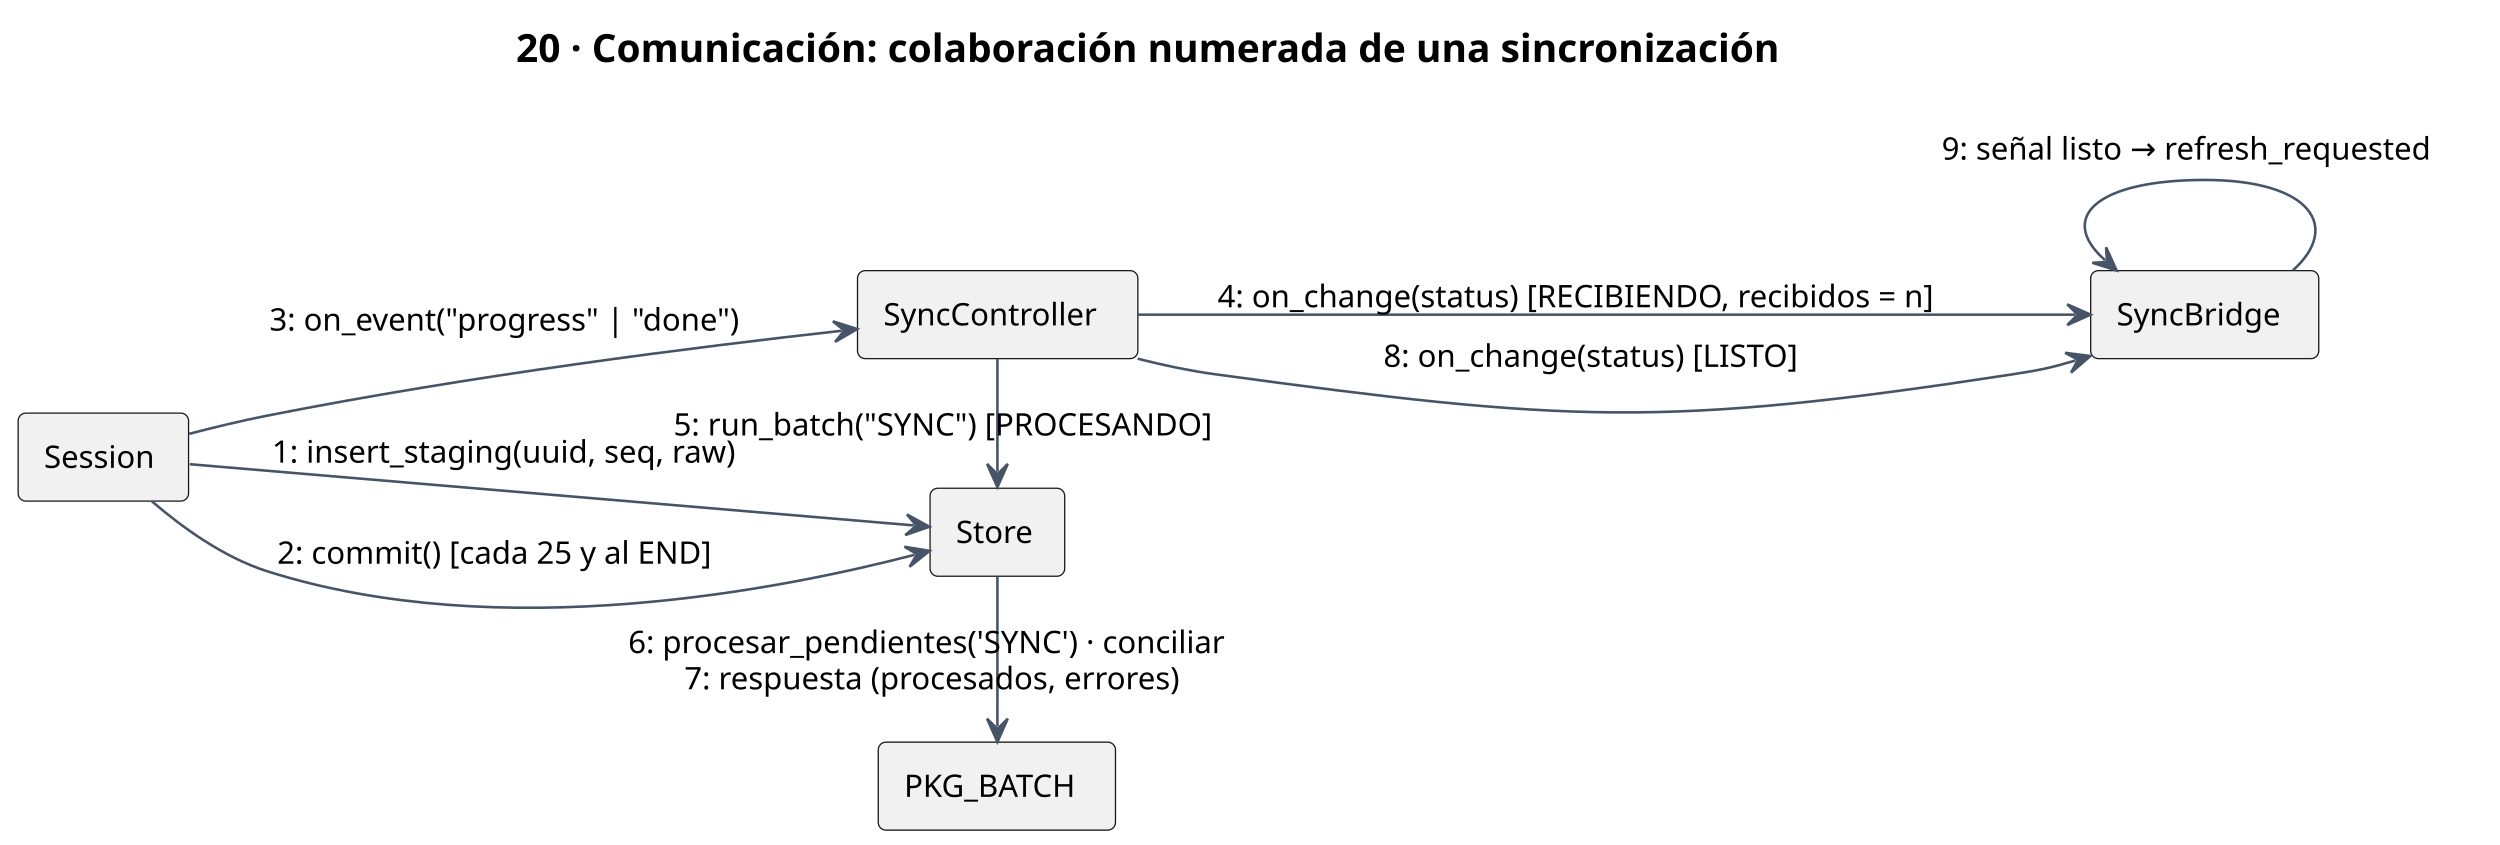
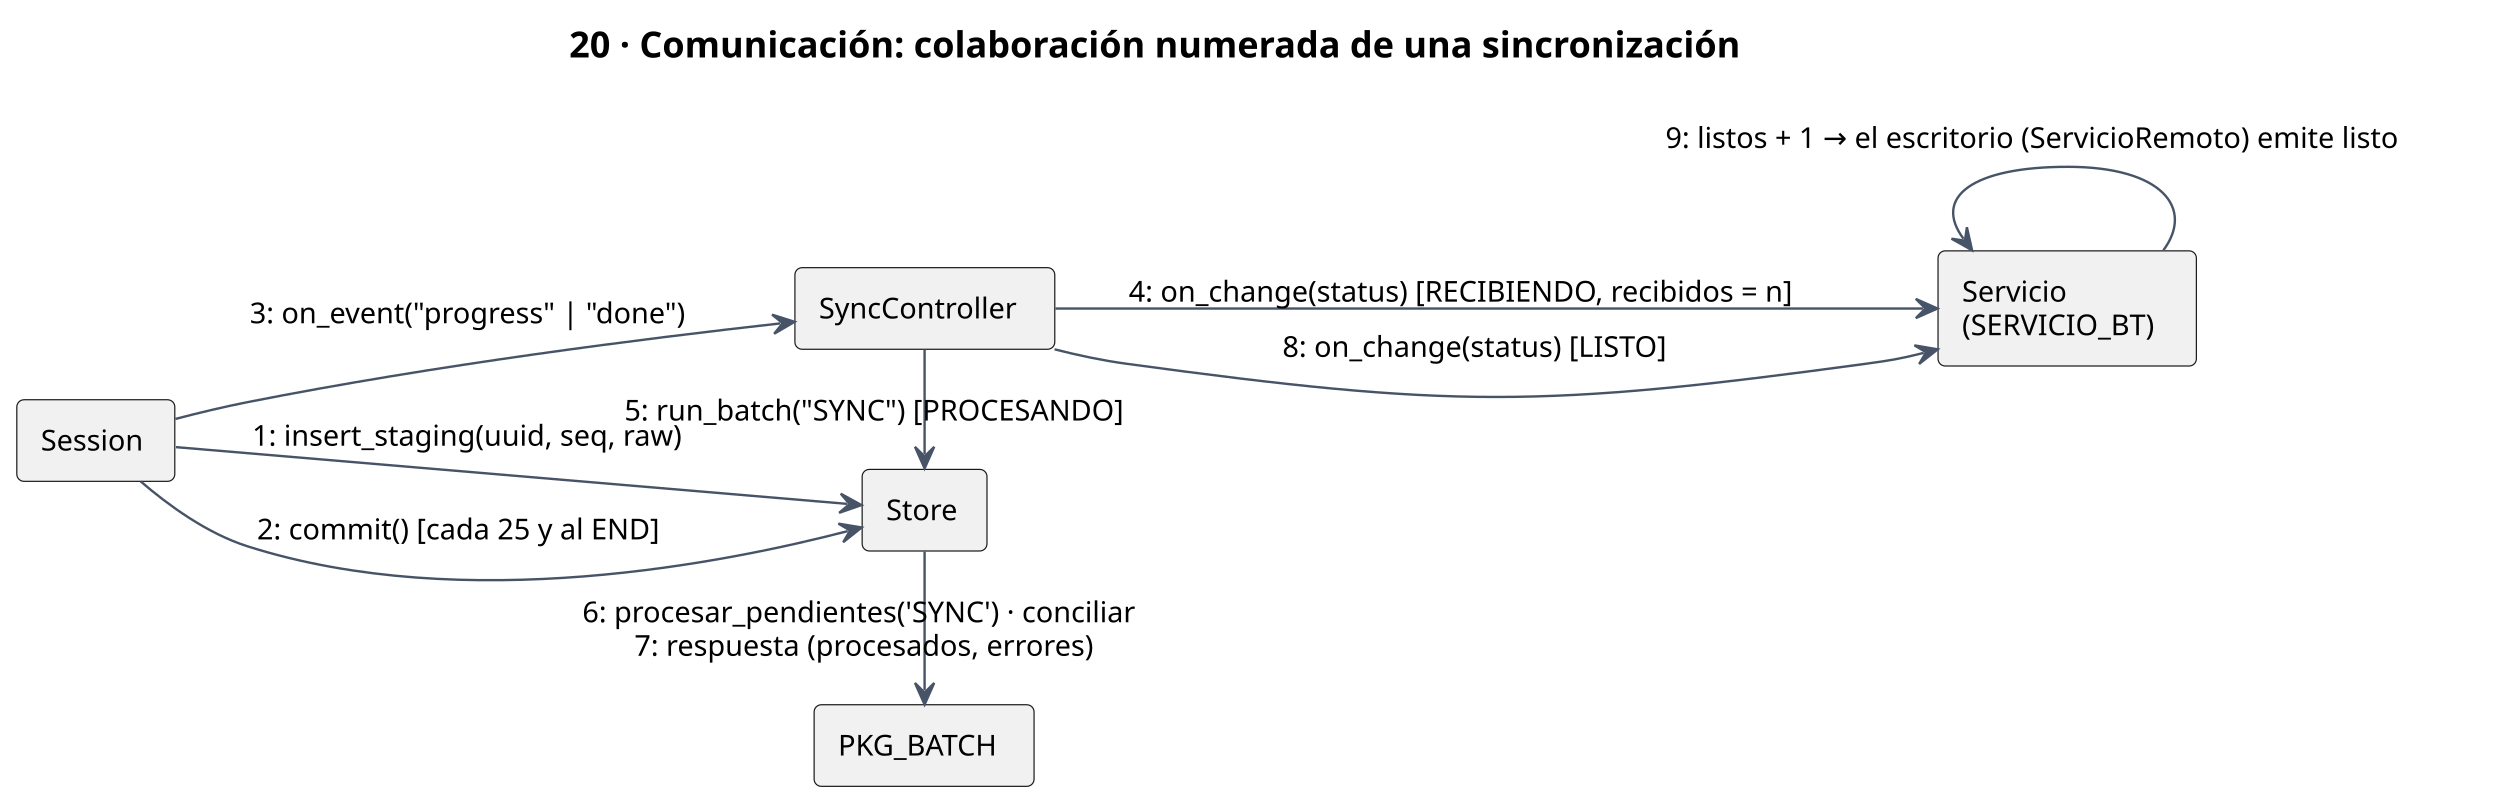
- <svg xmlns="http://www.w3.org/2000/svg" contentStyleType="text/css" height="326px" preserveAspectRatio="none" style="width:965px;height:326px;background:#FFFFFF;" version="1.1" viewBox="0 0 965 326" width="965px" zoomAndPan="magnify">
+ <svg xmlns="http://www.w3.org/2000/svg" contentStyleType="text/css" height="333px" preserveAspectRatio="none" style="width:1041px;height:333px;background:#FFFFFF;" version="1.1" viewBox="0 0 1041 333" width="1041px" zoomAndPan="magnify">
  <defs />
  <g>
-     <text fill="#000000" font-family="sans-serif" font-size="15" font-weight="bold" lengthAdjust="spacing" textLength="553.601" x="199.189" y="23.923">20 · Comunicación: colaboración numerada de una sincronización</text>
+     <text fill="#000000" font-family="sans-serif" font-size="15" font-weight="bold" lengthAdjust="spacing" textLength="553.601" x="237.004" y="23.923">20 · Comunicación: colaboración numerada de una sincronización</text>
    <g id="elem_ses">
-       <rect fill="#F1F1F1" height="33.969" rx="3" ry="3" style="stroke:#181818;stroke-width:0.5;" width="65.785" x="7" y="159.461" />
-       <text fill="#000000" font-family="sans-serif" font-size="12" lengthAdjust="spacing" textLength="45.785" x="17" y="180.6">Session</text>
+       <rect fill="#F1F1F1" height="33.969" rx="3" ry="3" style="stroke:#181818;stroke-width:0.5;" width="65.785" x="7" y="166.461" />
+       <text fill="#000000" font-family="sans-serif" font-size="12" lengthAdjust="spacing" textLength="45.785" x="17" y="187.6">Session</text>
    </g>
    <g id="elem_st">
-       <rect fill="#F1F1F1" height="33.969" rx="3" ry="3" style="stroke:#181818;stroke-width:0.5;" width="51.98" x="359" y="188.461" />
-       <text fill="#000000" font-family="sans-serif" font-size="12" lengthAdjust="spacing" textLength="31.98" x="369" y="209.6">Store</text>
+       <rect fill="#F1F1F1" height="33.969" rx="3" ry="3" style="stroke:#181818;stroke-width:0.5;" width="51.98" x="359" y="195.461" />
+       <text fill="#000000" font-family="sans-serif" font-size="12" lengthAdjust="spacing" textLength="31.98" x="369" y="216.6">Store</text>
    </g>
    <g id="elem_ctrl">
-       <rect fill="#F1F1F1" height="33.969" rx="3" ry="3" style="stroke:#181818;stroke-width:0.5;" width="108.213" x="331" y="104.461" />
-       <text fill="#000000" font-family="sans-serif" font-size="12" lengthAdjust="spacing" textLength="88.213" x="341" y="125.6">SyncController</text>
+       <rect fill="#F1F1F1" height="33.969" rx="3" ry="3" style="stroke:#181818;stroke-width:0.5;" width="108.213" x="331" y="111.461" />
+       <text fill="#000000" font-family="sans-serif" font-size="12" lengthAdjust="spacing" textLength="88.213" x="341" y="132.6">SyncController</text>
    </g>
    <g id="elem_bridge">
-       <rect fill="#F1F1F1" height="33.969" rx="3" ry="3" style="stroke:#181818;stroke-width:0.5;" width="88.039" x="807" y="104.461" />
-       <text fill="#000000" font-family="sans-serif" font-size="12" lengthAdjust="spacing" textLength="68.039" x="817" y="125.6">SyncBridge</text>
+       <rect fill="#F1F1F1" height="47.938" rx="3" ry="3" style="stroke:#181818;stroke-width:0.5;" width="107.574" x="807" y="104.461" />
+       <text fill="#000000" font-family="sans-serif" font-size="12" lengthAdjust="spacing" textLength="47.643" x="817" y="125.6">Servicio</text>
+       <text fill="#000000" font-family="sans-serif" font-size="12" lengthAdjust="spacing" textLength="87.574" x="817" y="139.568">(SERVICIO_BT)</text>
    </g>
    <g id="elem_pkg">
-       <rect fill="#F1F1F1" height="33.969" rx="3" ry="3" style="stroke:#181818;stroke-width:0.5;" width="91.578" x="339" y="286.461" />
-       <text fill="#000000" font-family="sans-serif" font-size="12" lengthAdjust="spacing" textLength="71.578" x="349" y="307.6">PKG_BATCH</text>
+       <rect fill="#F1F1F1" height="33.969" rx="3" ry="3" style="stroke:#181818;stroke-width:0.5;" width="91.578" x="339" y="293.461" />
+       <text fill="#000000" font-family="sans-serif" font-size="12" lengthAdjust="spacing" textLength="71.578" x="349" y="314.6">PKG_BATCH</text>
    </g>
    <g id="link_ses_st">
-       <path d="M73.27,179.191 C141.14,184.931 291.481,197.635 352.741,202.815 " fill="none" id="ses-to-st" style="stroke:#475467;stroke-width:1.0;" />
-       <polygon fill="#475467" points="358.72,203.321,350.089,198.577,353.738,202.9,349.415,206.548,358.72,203.321" style="stroke:#475467;stroke-width:1.0;" />
-       <text fill="#000000" font-family="sans-serif" font-size="12" lengthAdjust="spacing" textLength="194.326" x="105" y="178.6">1: insert_staging(uuid, seq, raw)</text>
+       <path d="M73.27,186.191 C141.14,191.931 291.481,204.635 352.741,209.815 " fill="none" id="ses-to-st" style="stroke:#475467;stroke-width:1.0;" />
+       <polygon fill="#475467" points="358.72,210.321,350.089,205.577,353.738,209.9,349.415,213.548,358.72,210.321" style="stroke:#475467;stroke-width:1.0;" />
+       <text fill="#000000" font-family="sans-serif" font-size="12" lengthAdjust="spacing" textLength="194.326" x="105" y="185.6">1: insert_staging(uuid, seq, raw)</text>
    </g>
    <g id="link_ses_st">
-       <path d="M58.6,193.481 C70.19,203.461 86.27,215.131 103,220.461 C193.53,249.321 302.893,227.181 353.003,214.151 " fill="none" id="ses-to-st-1" style="stroke:#475467;stroke-width:1.0;" />
-       <polygon fill="#475467" points="358.81,212.641,349.093,211.035,353.971,213.899,351.106,218.777,358.81,212.641" style="stroke:#475467;stroke-width:1.0;" />
-       <text fill="#000000" font-family="sans-serif" font-size="12" lengthAdjust="spacing" textLength="190.242" x="107" y="217.6">2: commit()  [cada 25 y al END]</text>
+       <path d="M58.6,200.481 C70.19,210.461 86.27,222.131 103,227.461 C193.53,256.321 302.893,234.181 353.003,221.151 " fill="none" id="ses-to-st-1" style="stroke:#475467;stroke-width:1.0;" />
+       <polygon fill="#475467" points="358.81,219.641,349.093,218.035,353.971,220.899,351.106,225.777,358.81,219.641" style="stroke:#475467;stroke-width:1.0;" />
+       <text fill="#000000" font-family="sans-serif" font-size="12" lengthAdjust="spacing" textLength="190.242" x="107" y="224.6">2: commit()  [cada 25 y al END]</text>
    </g>
    <g id="link_ses_ctrl">
-       <path d="M73.02,167.451 C82.61,164.951 93.19,162.401 103,160.461 C181.76,144.891 268.177,133.996 324.907,127.666 " fill="none" id="ses-to-ctrl" style="stroke:#475467;stroke-width:1.0;" />
-       <polygon fill="#475467" points="330.87,127.001,321.482,124.024,325.901,127.555,322.369,131.974,330.87,127.001" style="stroke:#475467;stroke-width:1.0;" />
-       <text fill="#000000" font-family="sans-serif" font-size="12" lengthAdjust="spacing" textLength="196.008" x="104" y="127.6">3: on_event("progress" | "done")</text>
+       <path d="M73.02,174.451 C82.61,171.951 93.19,169.401 103,167.461 C181.76,151.891 268.177,140.996 324.907,134.666 " fill="none" id="ses-to-ctrl" style="stroke:#475467;stroke-width:1.0;" />
+       <polygon fill="#475467" points="330.87,134.001,321.482,131.024,325.901,134.555,322.369,138.974,330.87,134.001" style="stroke:#475467;stroke-width:1.0;" />
+       <text fill="#000000" font-family="sans-serif" font-size="12" lengthAdjust="spacing" textLength="196.008" x="104" y="134.6">3: on_event("progress" | "done")</text>
    </g>
    <g id="link_ctrl_bridge">
-       <path d="M439.23,121.461 C532.06,121.461 715.81,121.461 800.96,121.461 " fill="none" id="ctrl-to-bridge" style="stroke:#475467;stroke-width:1.0;" />
-       <polygon fill="#475467" points="806.96,121.461,797.96,117.461,801.96,121.461,797.96,125.461,806.96,121.461" style="stroke:#475467;stroke-width:1.0;" />
-       <text fill="#000000" font-family="sans-serif" font-size="12" lengthAdjust="spacing" textLength="306.012" x="470" y="118.6">4: on_change(status)  [RECIBIENDO, recibidos = n]</text>
+       <path d="M439.45,128.461 C530.73,128.461 709.6,128.461 800.74,128.461 " fill="none" id="ctrl-to-bridge" style="stroke:#475467;stroke-width:1.0;" />
+       <polygon fill="#475467" points="806.74,128.461,797.74,124.461,801.74,128.461,797.74,132.461,806.74,128.461" style="stroke:#475467;stroke-width:1.0;" />
+       <text fill="#000000" font-family="sans-serif" font-size="12" lengthAdjust="spacing" textLength="306.012" x="470" y="125.6">4: on_change(status)  [RECIBIENDO, recibidos = n]</text>
    </g>
    <g id="link_ctrl_bridge">
-       <path d="M439.13,138.461 C448.97,140.961 459.22,143.131 469,144.461 C604.64,162.911 641.7,165.271 777,144.461 C786.85,142.941 791.444,142.069 801.154,139.149 " fill="none" id="ctrl-to-bridge-1" style="stroke:#475467;stroke-width:1.0;" />
-       <polygon fill="#475467" points="806.9,137.421,797.129,136.182,802.112,138.861,799.433,143.843,806.9,137.421" style="stroke:#475467;stroke-width:1.0;" />
-       <text fill="#000000" font-family="sans-serif" font-size="12" lengthAdjust="spacing" textLength="178.447" x="534" y="141.6">8: on_change(status)  [LISTO]</text>
+       <path d="M439.13,145.461 C448.97,147.961 459.22,150.131 469,151.461 C604.64,169.911 641.36,169.911 777,151.461 C786.78,150.131 791.215,149.438 801.055,146.938 " fill="none" id="ctrl-to-bridge-1" style="stroke:#475467;stroke-width:1.0;" />
+       <polygon fill="#475467" points="806.87,145.461,797.162,143.8,802.024,146.692,799.132,151.554,806.87,145.461" style="stroke:#475467;stroke-width:1.0;" />
+       <text fill="#000000" font-family="sans-serif" font-size="12" lengthAdjust="spacing" textLength="178.447" x="534" y="148.6">8: on_change(status)  [LISTO]</text>
    </g>
    <g id="link_ctrl_st">
-       <path d="M385,138.561 C385,152.981 385,167.541 385,182.061 " fill="none" id="ctrl-to-st" style="stroke:#475467;stroke-width:1.0;" />
-       <polygon fill="#475467" points="385,188.061,389,179.061,385,183.061,381,179.061,385,188.061" style="stroke:#475467;stroke-width:1.0;" />
-       <text fill="#000000" font-family="sans-serif" font-size="12" lengthAdjust="spacing" textLength="229.682" x="260" y="168.1">5: run_batch("SYNC")  [PROCESANDO]</text>
+       <path d="M385,145.561 C385,159.981 385,174.541 385,189.061 " fill="none" id="ctrl-to-st" style="stroke:#475467;stroke-width:1.0;" />
+       <polygon fill="#475467" points="385,195.061,389,186.061,385,190.061,381,186.061,385,195.061" style="stroke:#475467;stroke-width:1.0;" />
+       <text fill="#000000" font-family="sans-serif" font-size="12" lengthAdjust="spacing" textLength="229.682" x="260" y="175.1">5: run_batch("SYNC")  [PROCESANDO]</text>
    </g>
    <g id="link_st_pkg">
-       <path d="M385,222.661 C385,240.591 385,262.511 385,280.391 " fill="none" id="st-to-pkg" style="stroke:#475467;stroke-width:1.0;" />
-       <polygon fill="#475467" points="385,286.391,389,277.391,385,281.391,381,277.391,385,286.391" style="stroke:#475467;stroke-width:1.0;" />
-       <text fill="#000000" font-family="sans-serif" font-size="12" lengthAdjust="spacing" textLength="250.928" x="242.5" y="252.1">6: procesar_pendientes('SYNC') · conciliar</text>
-       <text fill="#000000" font-family="sans-serif" font-size="12" lengthAdjust="spacing" textLength="207.633" x="264.147" y="266.068">7: respuesta (procesados, errores)</text>
+       <path d="M385,229.661 C385,247.591 385,269.511 385,287.391 " fill="none" id="st-to-pkg" style="stroke:#475467;stroke-width:1.0;" />
+       <polygon fill="#475467" points="385,293.391,389,284.391,385,288.391,381,284.391,385,293.391" style="stroke:#475467;stroke-width:1.0;" />
+       <text fill="#000000" font-family="sans-serif" font-size="12" lengthAdjust="spacing" textLength="250.928" x="242.5" y="259.1">6: procesar_pendientes('SYNC') · conciliar</text>
+       <text fill="#000000" font-family="sans-serif" font-size="12" lengthAdjust="spacing" textLength="207.633" x="264.147" y="273.068">7: respuesta (procesados, errores)</text>
    </g>
    <g id="link_bridge_bridge">
-       <path d="M812.543,100.438 C793.773,83.778 809.59,69.461 851,69.461 C892.41,69.461 903.74,87.761 884.97,104.421 " fill="none" id="bridge-backto-bridge" style="stroke:#475467;stroke-width:1.0;" />
-       <polygon fill="#475467" points="817.03,104.421,812.954,95.455,813.29,101.102,807.644,101.438,817.03,104.421" style="stroke:#475467;stroke-width:1.0;" />
-       <text fill="#000000" font-family="sans-serif" font-size="12" lengthAdjust="spacing" textLength="203.478" x="749.5" y="61.6">9: señal listo → refresh_requested</text>
+       <path d="M817.596,99.409 C804.625,81.999 821.49,69.461 861,69.461 C900.51,69.461 913.79,86.811 900.82,104.221 " fill="none" id="bridge-backto-bridge" style="stroke:#475467;stroke-width:1.0;" />
+       <polygon fill="#475467" points="821.18,104.221,819.011,94.614,818.193,100.211,812.596,99.393,821.18,104.221" style="stroke:#475467;stroke-width:1.0;" />
+       <text fill="#000000" font-family="sans-serif" font-size="12" lengthAdjust="spacing" textLength="335.109" x="693.5" y="61.6">9: listos + 1 → el escritorio (ServicioRemoto) emite listo</text>
    </g>
  </g>
</svg>
